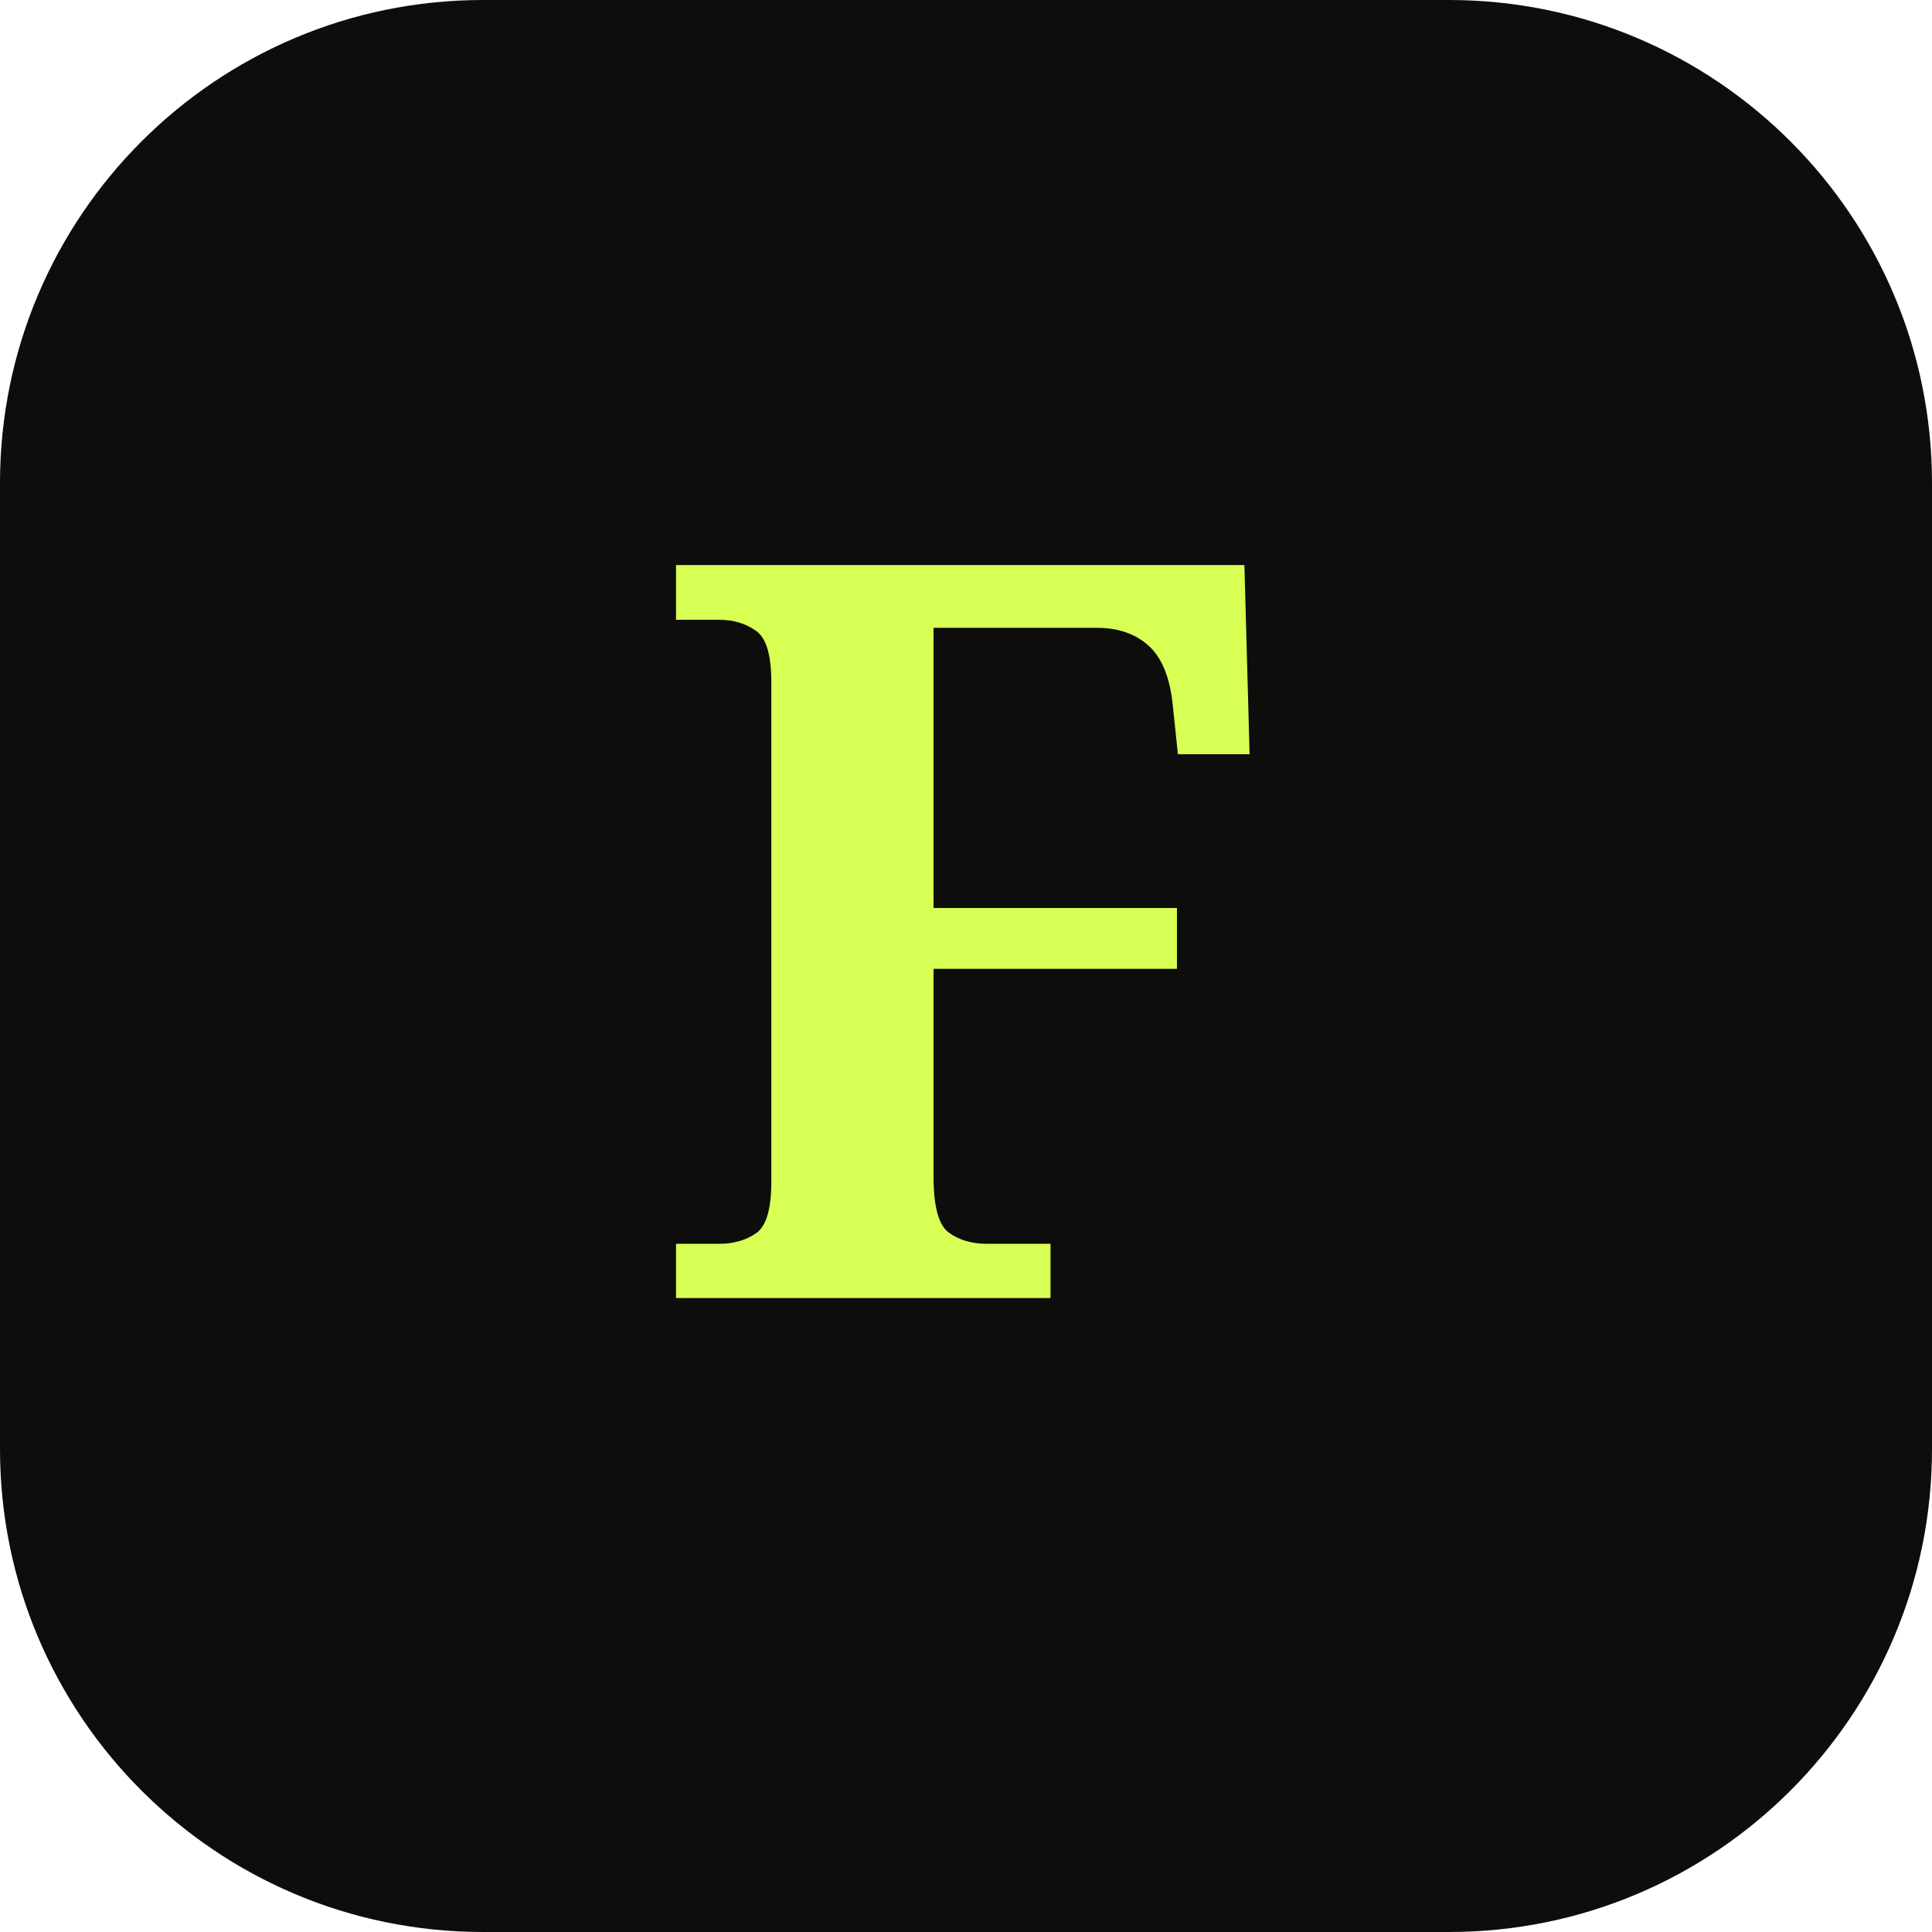
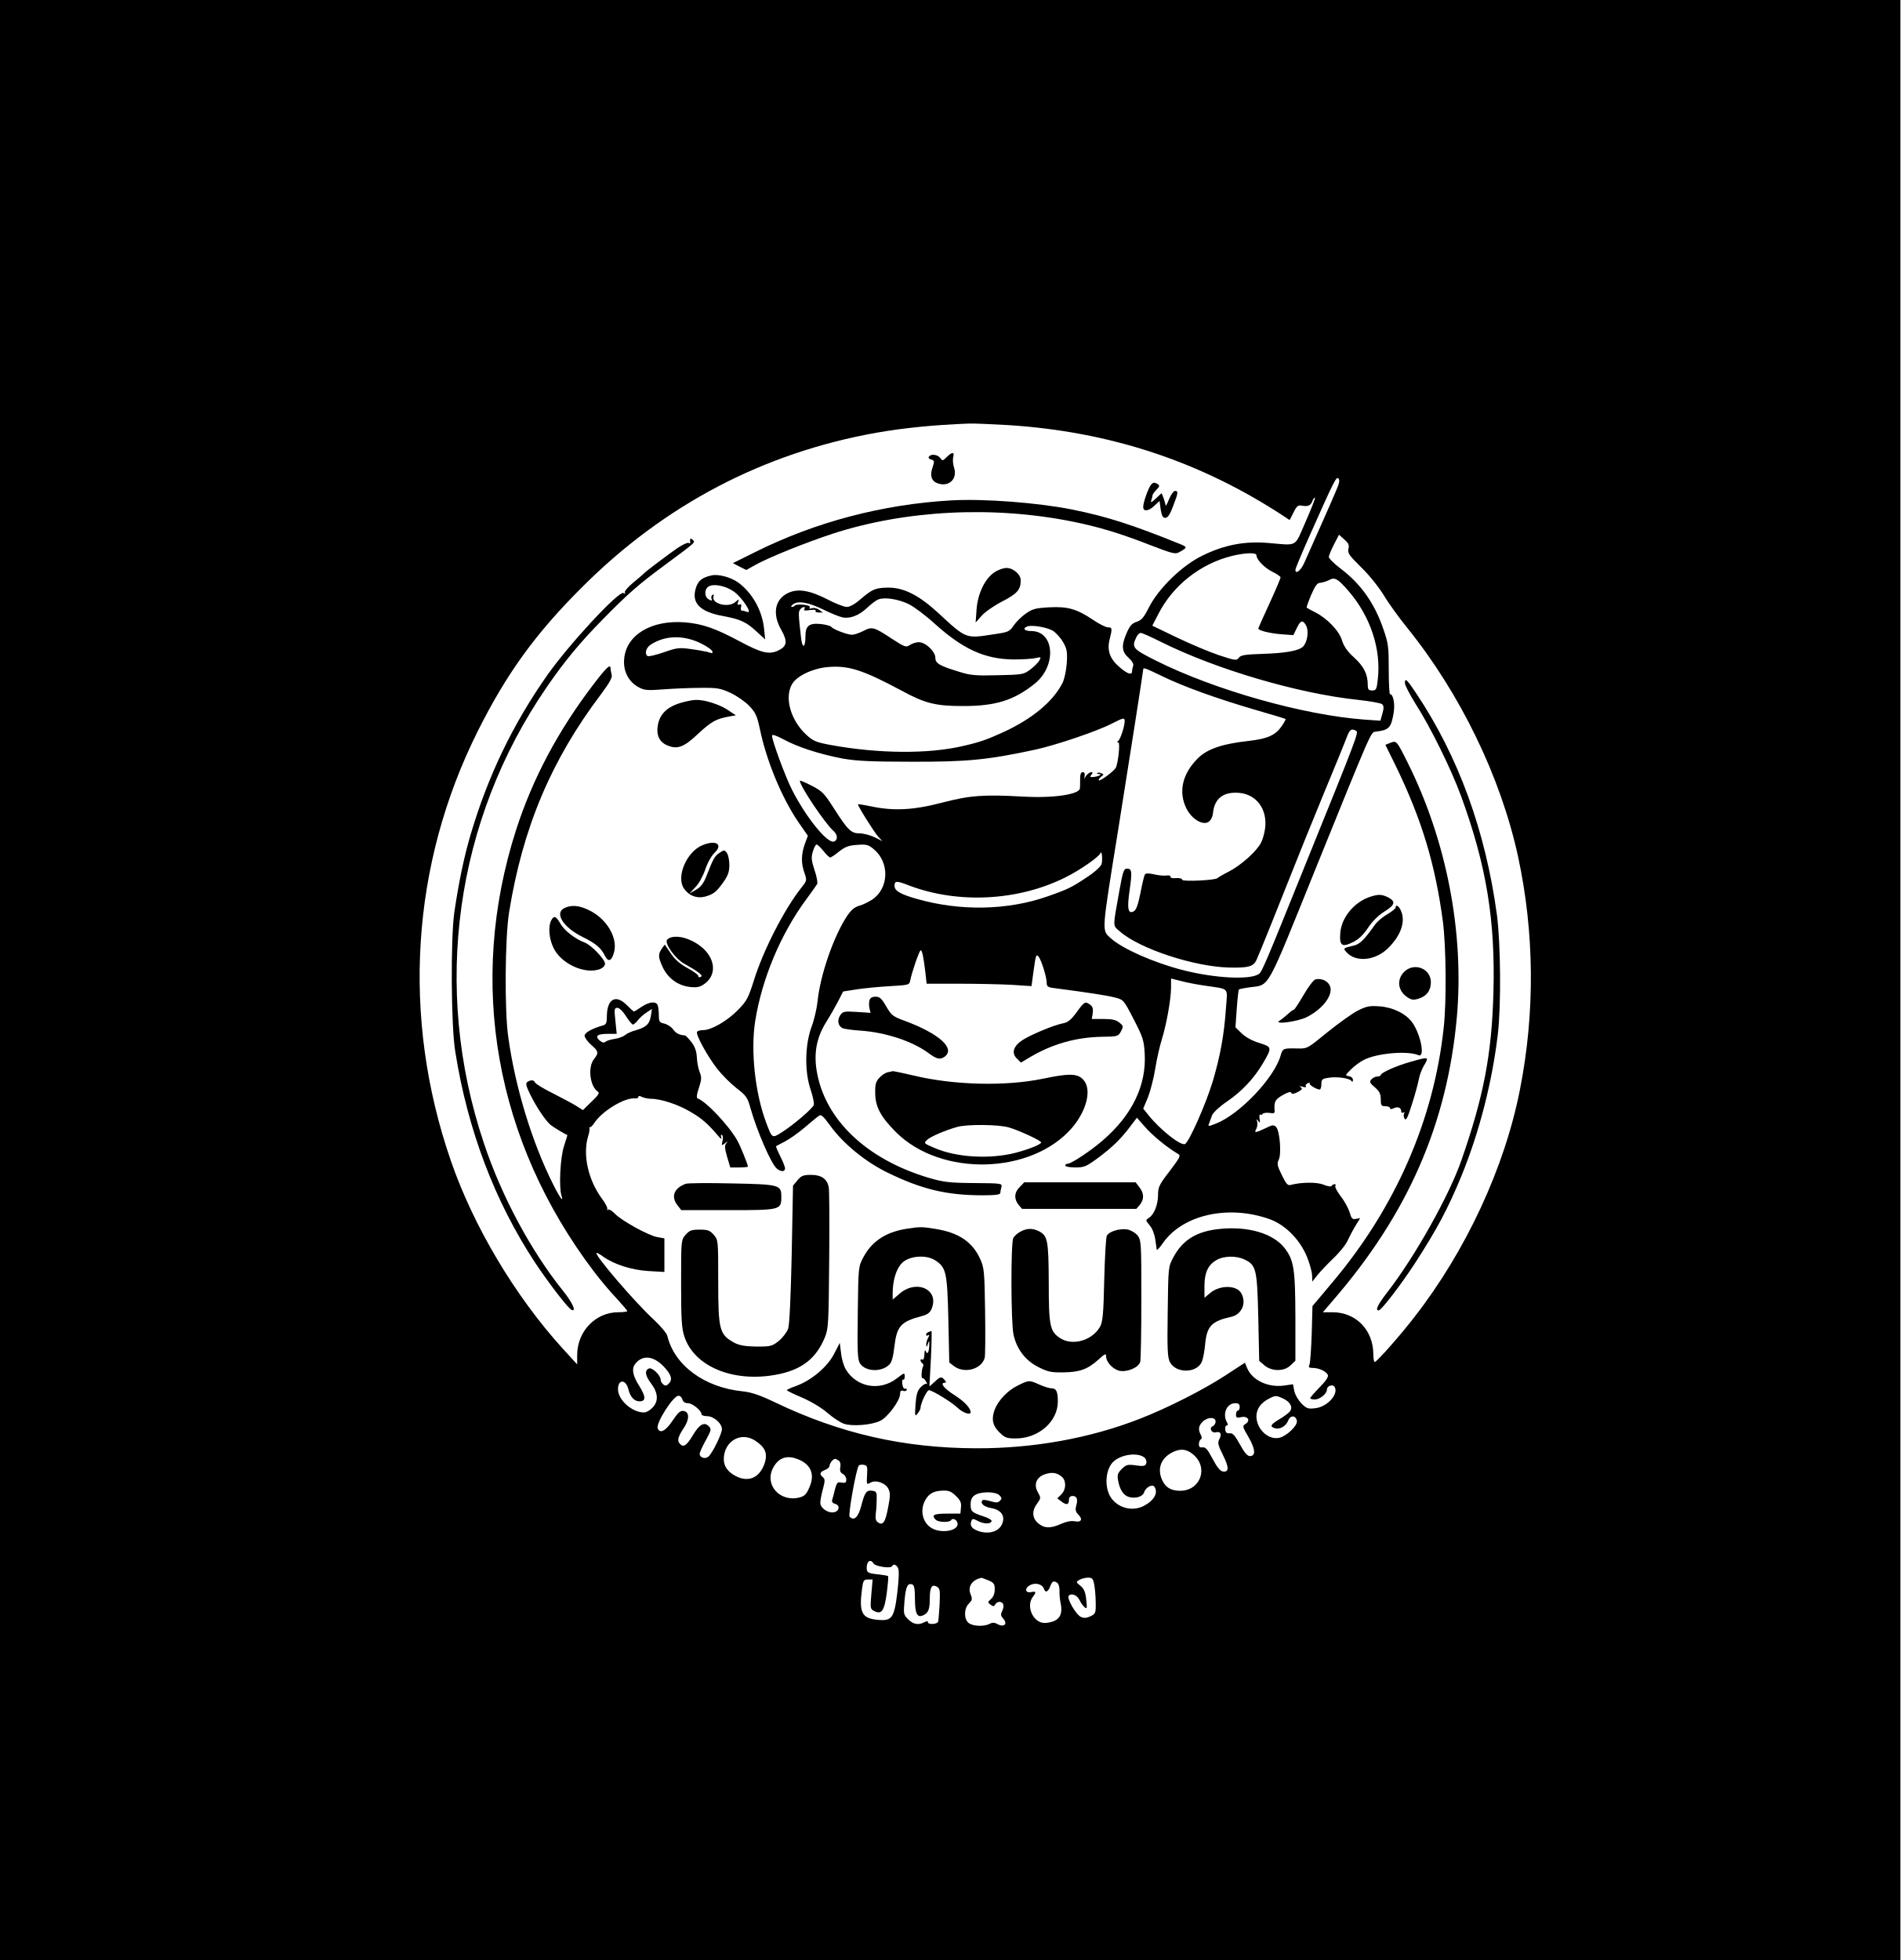
- <svg xmlns="http://www.w3.org/2000/svg" viewBox="0 0 64 64">
-   <rect width="64" height="64" rx="16" fill="#0d0d0b" />
-   <text x="32" y="43" font-family="Georgia, 'Playfair Display', serif" font-size="34" font-weight="700" fill="#d8ff53" text-anchor="middle">F</text>
+ <svg xmlns="http://www.w3.org/2000/svg" version="1.0" width="1024pt" height="1056pt" viewBox="0 0 1024 1056" preserveAspectRatio="xMidYMid meet">
+   <g transform="translate(0,1056) scale(0.1,-0.1)" fill="#000000" stroke="none">
+     <path d="M0 5280 l0 -5280 5120 0 5120 0 0 5280 0 5280 -5120 0 -5120 0 0 -5280z m5427 2990 c551 -34 1043 -196 1495 -494 l27 -18 21 41 c18 36 24 41 48 36 31 -5 46 2 55 29 4 10 10 17 12 14 3 -3 -20 -61 -50 -129 -62 -141 -38 -128 -205 -114 -126 10 -233 -11 -350 -68 -110 -53 -237 -177 -289 -279 -27 -54 -39 -69 -66 -78 -26 -9 -37 -21 -54 -60 -30 -69 -27 -101 10 -134 19 -17 28 -33 25 -43 -3 -8 -6 -21 -6 -29 0 -23 -24 -16 -67 21 -53 45 -69 91 -54 150 15 59 14 65 -9 65 -11 0 -46 17 -78 39 -90 60 -137 74 -237 69 -74 -4 -91 -8 -128 -34 -23 -16 -52 -45 -65 -64 -22 -33 -29 -36 -105 -47 -156 -24 -148 -27 -302 115 -103 95 -186 137 -270 136 -68 -1 -85 -8 -150 -64 -29 -25 -56 -40 -72 -40 -15 0 -62 18 -105 41 -96 49 -159 59 -212 34 -71 -34 -86 -113 -36 -199 35 -63 31 -88 -17 -111 -49 -23 -89 -14 -210 51 -131 70 -199 93 -293 101 -182 14 -318 -69 -327 -200 -5 -64 24 -120 77 -149 31 -17 46 -19 135 -12 55 4 145 8 200 8 89 1 107 -2 161 -27 34 -16 79 -47 101 -70 35 -37 42 -53 58 -127 35 -169 117 -367 206 -498 l52 -75 -17 -46 c-19 -55 -20 -103 -1 -155 13 -38 13 -41 -15 -76 -94 -118 -209 -343 -259 -506 -29 -91 -37 -107 -85 -156 -58 -59 -143 -108 -187 -108 -15 0 -30 -4 -33 -9 -9 -14 56 -132 109 -200 25 -32 72 -79 104 -104 52 -40 59 -50 75 -108 35 -124 113 -304 143 -326 23 -18 43 -16 43 2 0 9 -12 38 -26 66 -14 28 -24 52 -22 54 2 1 22 12 46 24 23 12 71 45 105 74 34 29 69 58 78 64 13 11 22 3 62 -51 69 -97 193 -198 312 -255 183 -89 315 -120 503 -121 75 0 102 3 102 13 0 6 3 21 6 32 5 19 0 20 -148 21 -134 1 -164 5 -243 28 -337 100 -563 316 -605 580 -15 96 1 178 51 258 22 35 51 86 66 115 l26 51 76 12 c42 6 122 14 179 17 100 6 102 6 107 32 9 46 49 161 56 161 8 0 15 -35 25 -117 l7 -63 177 0 c97 0 224 -3 282 -6 l106 -7 12 88 c11 80 14 87 27 70 16 -23 43 -110 43 -141 0 -19 7 -24 43 -28 168 -22 282 -39 323 -50 48 -12 48 -12 103 -118 49 -96 55 -112 59 -184 10 -172 -68 -333 -228 -470 -65 -56 -168 -124 -187 -124 -7 0 -13 -4 -13 -10 0 -5 24 -10 54 -10 48 0 59 5 122 51 78 58 124 103 175 171 l35 46 44 -50 c38 -44 118 -110 176 -144 18 -10 14 -17 -43 -93 -56 -72 -63 -87 -63 -127 0 -54 -21 -108 -49 -125 -19 -13 -19 -13 4 -41 14 -16 26 -48 30 -76 4 -26 7 -51 8 -55 2 -4 17 12 34 37 108 153 356 207 578 126 83 -31 161 -111 198 -203 15 -37 27 -82 27 -100 l1 -32 27 34 c14 18 53 59 85 90 33 31 68 74 78 96 10 22 29 58 43 81 l25 41 -22 -4 c-20 -4 -25 1 -35 36 -7 22 -28 61 -48 86 -19 25 -32 50 -29 55 4 6 2 10 -4 10 -5 0 -12 -4 -16 -9 -3 -6 -21 -3 -43 6 -35 15 -120 14 -177 -1 -16 -5 -25 5 -48 53 -25 50 -27 62 -17 82 16 30 6 157 -14 177 -13 13 -20 12 -58 -7 -55 -26 -62 -26 -48 -2 5 11 7 28 4 38 -5 15 -4 16 6 3 9 -12 11 -10 7 12 -2 15 -1 25 4 23 4 -3 10 -1 13 4 4 5 20 7 36 5 24 -4 30 -2 28 13 -4 47 3 60 44 83 28 16 43 20 46 12 2 -8 12 -7 34 4 24 13 28 18 17 26 -10 6 -7 7 10 3 15 -5 21 -3 17 3 -3 5 2 13 11 16 10 4 14 4 10 0 -7 -7 36 -34 54 -34 5 0 9 13 9 29 0 25 4 29 37 34 46 8 115 -2 125 -17 5 -7 8 -5 8 6 0 9 -9 18 -22 20 -21 3 -20 5 11 36 18 18 50 42 71 52 70 36 235 50 293 25 37 -15 13 110 -33 176 -34 47 -102 81 -175 87 -56 4 -71 1 -119 -23 -30 -15 -103 -68 -163 -116 -106 -87 -109 -89 -158 -88 -81 2 -83 1 -94 -36 -33 -121 -221 -319 -350 -369 -41 -16 -43 -16 -36 1 4 10 11 30 16 44 6 15 39 46 80 74 81 55 146 125 194 206 50 86 50 88 -20 110 -37 11 -73 31 -94 51 l-34 33 7 100 c4 55 9 102 12 104 2 2 30 8 61 12 106 14 84 -24 348 629 307 758 301 745 327 748 74 9 84 20 98 105 7 48 -3 97 -20 97 -4 0 -7 60 -7 133 0 119 -2 140 -28 215 -48 141 -121 245 -232 329 -34 26 -63 54 -63 63 1 8 13 38 28 67 l27 52 28 -25 c23 -20 28 -30 23 -50 -6 -23 3 -36 66 -98 42 -40 95 -106 123 -151 26 -44 84 -124 128 -178 286 -355 504 -804 597 -1233 88 -408 92 -840 10 -1254 -82 -420 -291 -869 -568 -1225 -72 -94 -199 -238 -214 -243 -4 -2 -8 16 -8 40 0 132 -93 228 -221 228 l-51 0 54 63 c405 468 616 952 668 1527 40 457 -55 951 -266 1373 -59 118 -59 117 -92 105 l-27 -11 57 -116 c139 -287 212 -528 253 -838 17 -133 20 -430 4 -571 -53 -494 -259 -966 -597 -1368 l-110 -131 -4 -149 c-3 -82 -8 -157 -12 -166 -7 -15 -3 -18 17 -18 34 0 74 -19 82 -38 4 -10 -12 -34 -45 -67 -27 -28 -50 -54 -50 -58 0 -4 11 -7 25 -7 27 0 65 31 65 54 0 19 32 30 41 14 24 -38 -39 -108 -103 -115 -40 -5 -48 -2 -76 26 -17 18 -34 47 -38 67 l-7 36 -47 -7 c-87 -12 -172 28 -200 94 l-12 29 -106 -69 c-116 -76 -313 -176 -460 -233 -269 -105 -573 -160 -882 -159 -390 1 -733 79 -1085 248 -82 39 -126 54 -175 59 -205 21 -366 140 -404 298 -3 14 -36 53 -73 88 -103 94 -330 360 -308 360 4 0 20 -9 36 -21 60 -42 151 -71 242 -77 l87 -5 0 91 0 90 -39 7 c-46 8 -194 89 -229 127 -14 15 -31 24 -36 21 -6 -4 -8 -3 -4 2 4 4 -8 30 -28 56 -75 102 -105 237 -75 337 6 18 9 39 7 45 -1 7 -1 9 2 4 2 -4 14 7 26 25 43 64 165 137 219 130 9 -1 17 3 17 8 0 7 6 7 19 0 11 -5 33 -10 48 -10 54 0 148 -31 213 -70 61 -35 96 -66 150 -130 15 -18 20 -20 16 -7 -3 11 -2 16 4 12 6 -3 7 -18 3 -33 -6 -25 -5 -26 13 -12 17 13 18 13 7 0 -9 -12 -8 -28 5 -73 l17 -57 48 0 c26 0 47 2 47 5 0 10 -41 112 -57 140 -44 79 -169 212 -214 227 -7 2 -5 23 7 57 15 46 15 58 4 85 -7 17 -14 52 -15 78 -2 34 -10 58 -29 83 -15 19 -30 35 -34 36 -33 3 -49 11 -65 33 -9 13 -31 27 -47 31 -27 6 -30 11 -30 45 0 21 -3 45 -6 54 -9 23 -46 19 -88 -9 -20 -14 -38 -25 -40 -25 -2 0 -20 16 -40 36 -59 59 -106 31 -106 -63 0 -35 -4 -43 -22 -48 -57 -16 -98 -39 -98 -55 0 -10 16 -32 35 -49 41 -35 42 -44 15 -78 -34 -44 -21 -147 22 -175 10 -6 1 -20 -34 -53 l-47 -46 -38 24 c-21 13 -78 43 -127 68 -48 24 -91 50 -93 57 -6 14 -22 15 -41 3 -11 -7 -8 -21 16 -70 35 -70 82 -139 109 -162 16 -13 83 -53 90 -54 1 0 -7 -27 -18 -60 -20 -60 -28 -219 -14 -265 14 -43 -7 -16 -45 60 -113 225 -203 519 -241 790 -21 142 -18 536 4 674 73 455 227 821 495 1175 46 62 62 90 58 105 -3 12 -6 27 -6 34 0 27 -21 8 -92 -85 -191 -250 -328 -508 -417 -784 -265 -824 -113 -1679 421 -2382 33 -43 86 -107 119 -141 32 -35 59 -66 59 -70 0 -3 -22 -6 -48 -6 -123 0 -222 -103 -222 -231 l0 -50 -76 83 c-257 282 -484 662 -606 1018 -265 770 -213 1592 146 2310 155 310 311 526 561 775 444 445 980 726 1590 834 151 26 300 41 495 49 25 1 118 -3 207 -8z m1773 -352 c-19 -47 -111 -253 -172 -390 -19 -43 -48 -65 -48 -37 0 5 33 85 74 177 136 305 146 326 158 314 8 -8 5 -25 -12 -64z m-430 -349 c0 -24 43 -68 85 -89 25 -12 45 -26 45 -31 0 -6 -27 -69 -60 -141 -33 -71 -60 -132 -60 -134 0 -11 61 -26 122 -31 l67 -5 18 37 c21 44 33 47 51 14 15 -28 7 -86 -15 -111 -22 -24 -93 -37 -222 -41 -94 -3 -116 -7 -126 -21 -12 -16 -19 -15 -107 14 -51 17 -153 60 -226 95 l-133 64 30 58 c79 158 229 276 400 318 70 17 131 19 131 4z m497 -194 c117 -136 176 -312 157 -475 -6 -55 -9 -60 -30 -60 -19 0 -24 5 -24 28 0 59 -20 100 -73 149 -38 34 -56 61 -66 93 -15 51 -80 119 -146 152 -22 11 -42 22 -44 24 -2 2 9 33 24 69 22 50 33 65 49 65 12 1 32 7 46 14 32 18 47 10 107 -59z m-2370 -70 c28 -14 91 -61 138 -104 154 -139 271 -192 425 -194 47 0 100 3 118 7 31 7 33 7 23 -11 -5 -11 -27 -33 -48 -49 -37 -28 -41 -29 -176 -32 -119 -3 -147 -1 -210 19 -105 32 -127 45 -127 75 0 34 -53 84 -89 84 -15 0 -36 -7 -48 -15 -21 -14 -27 -12 -98 34 -97 64 -106 66 -154 41 -22 -11 -49 -20 -60 -20 -25 0 -104 30 -112 43 -4 5 -30 12 -57 15 -62 6 -82 -10 -82 -65 0 -66 -17 -71 -24 -6 -14 123 -15 137 -4 150 13 16 32 17 22 1 -5 -8 3 -9 30 -5 22 3 34 2 31 -4 -4 -5 4 -9 17 -9 l22 0 -21 15 c-12 8 -29 12 -39 8 -11 -4 -15 -3 -11 4 4 7 -8 12 -34 15 -22 2 -43 0 -45 -4 -3 -4 -11 -8 -17 -8 -7 0 -4 7 6 14 27 21 82 11 163 -28 40 -20 87 -39 103 -42 41 -9 90 10 133 51 20 19 47 40 60 45 34 14 106 3 165 -25z m777 -144 c17 -11 42 -39 55 -62 20 -35 23 -51 19 -113 -3 -40 -13 -86 -23 -106 -52 -101 -162 -192 -317 -264 -91 -41 -126 -54 -218 -75 -186 -44 -455 -42 -713 5 -80 15 -95 21 -132 55 -86 79 -120 203 -76 275 26 43 111 83 191 90 111 10 189 -15 400 -128 125 -68 182 -82 330 -82 176 0 274 31 386 121 119 96 106 282 -18 283 -37 0 -50 13 -25 24 23 11 109 -3 141 -23z m577 -57 c299 -150 744 -281 1069 -315 63 -7 121 -17 127 -23 10 -9 10 -21 2 -50 l-11 -39 -86 6 c-328 24 -806 159 -1122 317 -127 64 -133 71 -108 125 6 14 17 25 25 25 7 0 54 -21 104 -46z m-2471 -12 c30 -15 56 -33 58 -41 4 -10 0 -12 -14 -7 -10 4 -52 12 -94 18 -70 10 -80 9 -152 -16 -43 -15 -82 -24 -88 -21 -18 11 -10 44 15 61 79 52 180 54 275 6z m2484 -176 c115 -56 299 -122 502 -181 87 -25 160 -47 161 -49 2 -2 -7 -18 -19 -36 -35 -51 -76 -70 -180 -82 -145 -16 -225 -44 -276 -96 -81 -82 -103 -178 -60 -266 28 -58 88 -95 120 -74 13 9 22 27 24 48 8 79 57 116 143 108 92 -9 150 -88 138 -189 -3 -26 -13 -62 -22 -79 -24 -47 -107 -121 -172 -155 -32 -16 -60 -33 -63 -36 -10 -12 -190 -20 -190 -9 0 7 -14 10 -32 9 -20 -2 -32 1 -31 7 1 6 -8 9 -20 7 -12 -2 -42 0 -67 6 -32 7 -46 7 -51 -1 -4 -6 -15 -51 -24 -100 -13 -64 -23 -91 -36 -98 -31 -17 -37 15 -22 115 14 100 12 115 -15 115 -17 0 -22 -17 -41 -122 -36 -201 -36 -182 4 -217 106 -93 401 -190 590 -194 101 -2 128 5 145 40 17 37 129 316 195 483 29 74 103 257 164 405 62 149 119 289 128 313 15 42 26 49 51 34 13 -9 6 -29 -281 -737 -208 -516 -227 -560 -243 -572 -46 -34 -241 -24 -417 22 -156 41 -320 114 -382 170 -49 46 -51 19 41 590 56 351 134 848 134 858 0 12 11 8 104 -37z m-204 -242 c0 -27 -23 -98 -35 -106 -7 -5 -7 -8 1 -8 11 0 -1 -112 -14 -137 -11 -19 -85 -74 -91 -67 -3 3 2 11 12 19 16 12 16 13 1 19 -9 4 -19 4 -22 1 -3 -3 1 -5 8 -5 23 0 2 -13 -26 -16 -21 -2 -23 0 -13 12 6 8 8 14 3 14 -14 0 -30 -14 -38 -30 -3 -8 -4 -5 -2 8 3 14 -1 22 -10 22 -10 0 -14 -12 -14 -40 0 -22 0 -43 -1 -47 -2 -33 -141 -54 -304 -45 -213 12 -287 7 -437 -32 -156 -41 -262 -46 -382 -21 -38 8 -71 13 -73 12 -4 -5 86 -149 110 -176 l22 -23 -42 21 c-23 11 -60 21 -81 21 -46 0 -63 16 -142 140 -49 76 -60 88 -117 117 -35 18 -63 30 -63 26 0 -28 135 -229 183 -272 21 -19 22 -47 1 -55 -35 -13 -151 130 -227 280 -36 71 -107 264 -107 290 0 9 19 3 63 -20 75 -41 192 -79 318 -103 75 -13 151 -17 374 -17 295 -1 408 10 663 65 114 25 332 99 410 139 67 34 72 35 72 14z m-1623 -699 c15 -19 32 -35 36 -35 5 0 26 14 48 32 32 25 51 33 97 36 52 4 61 1 91 -24 85 -71 81 -209 -8 -270 -20 -13 -52 -29 -71 -34 -26 -7 -44 -23 -67 -57 -72 -110 -144 -318 -158 -460 -4 -37 -18 -99 -33 -138 -35 -97 -37 -240 -4 -336 12 -36 20 -73 17 -82 -8 -21 -109 -107 -170 -146 -55 -35 -54 -36 -86 49 -60 158 -85 386 -60 547 36 228 137 470 275 657 29 39 55 76 59 83 4 7 -2 40 -14 75 -17 53 -19 68 -9 100 6 21 15 38 20 38 5 0 22 -16 37 -35z m1499 -69 c-3 -13 -34 -42 -73 -68 -86 -58 -108 -69 -217 -107 -215 -76 -472 -81 -706 -14 -89 25 -120 44 -120 70 0 28 10 29 79 2 264 -100 587 -83 840 43 81 40 181 110 191 132 7 17 12 -33 6 -58z m553 -656 c139 -21 125 -6 117 -120 -10 -146 -31 -260 -71 -395 -38 -126 -129 -330 -150 -339 -25 -9 -133 77 -196 155 l-29 36 26 62 c13 34 31 104 39 154 8 51 24 121 35 156 25 80 50 218 50 281 l0 48 52 -13 c28 -8 86 -19 127 -25z m-3116 -165 c16 -25 33 -45 37 -45 5 0 17 10 27 23 10 13 31 32 47 42 l29 19 -6 -38 c-7 -44 -26 -61 -82 -77 -22 -6 -47 -17 -56 -25 -9 -8 -34 -18 -55 -21 -22 -3 -45 -10 -52 -16 -9 -7 -18 -4 -32 8 -26 24 -11 35 49 35 l44 0 -7 70 c-7 63 -6 70 11 70 10 0 30 -19 46 -45z m199 -1883 c45 -46 54 -74 32 -96 -12 -13 -19 -14 -30 -5 -8 6 -14 17 -14 25 0 24 -46 68 -63 61 -25 -10 -21 -39 13 -83 37 -50 39 -95 5 -129 -13 -14 -33 -25 -45 -25 -64 0 -140 67 -140 125 0 55 42 55 56 0 9 -40 32 -65 59 -65 36 0 36 24 0 82 -36 56 -43 94 -22 120 38 48 94 44 149 -10z m105 -182 c4 -13 14 -20 30 -20 24 0 73 -40 73 -60 0 -5 14 -10 30 -10 36 0 80 -39 80 -70 0 -25 -52 -131 -73 -148 -18 -15 -47 -5 -47 15 0 8 15 41 33 73 30 55 31 60 16 76 -25 25 -51 10 -87 -51 -34 -56 -51 -66 -71 -41 -13 16 -7 37 27 88 28 44 26 82 -5 86 -17 3 -30 -9 -59 -52 -37 -56 -68 -72 -80 -42 -11 28 83 176 112 176 9 0 18 -9 21 -20z m3239 4 c38 -18 52 -48 33 -70 -7 -8 -32 -27 -56 -41 -47 -28 -53 -39 -23 -48 26 -8 59 11 71 41 11 31 43 29 47 -2 4 -25 -54 -80 -93 -90 -60 -15 -125 46 -125 116 1 39 22 70 65 93 38 20 40 20 81 1z m-236 -44 c0 -11 -4 -20 -10 -20 -5 0 -10 -9 -10 -21 0 -17 4 -20 29 -14 35 7 51 -19 22 -37 -17 -11 -17 -14 16 -70 37 -64 41 -103 8 -103 -14 0 -30 19 -54 63 -27 49 -39 62 -55 60 -15 -2 -22 3 -24 20 -2 12 2 22 8 22 7 0 8 6 0 19 -24 46 1 101 47 101 16 0 23 -6 23 -20z m-130 -79 c0 -10 -7 -21 -15 -25 -22 -8 -7 -39 16 -33 26 7 34 -10 19 -37 -10 -20 -7 -32 20 -86 33 -66 33 -93 -1 -88 -14 2 -32 24 -55 68 -27 51 -38 64 -54 62 -14 -2 -20 2 -20 17 0 11 5 23 10 26 7 4 7 12 0 25 -15 28 -12 48 10 70 26 26 70 27 70 1z m-2479 -104 c51 -34 65 -66 51 -115 -25 -81 -85 -111 -155 -76 -44 22 -67 53 -67 92 0 97 93 152 171 99z m2358 -73 c84 -70 41 -194 -68 -196 -48 0 -77 15 -96 52 -32 62 -12 122 50 154 43 23 79 20 114 -10z m-260 -19 c7 -8 11 -21 7 -30 -5 -14 -15 -16 -56 -10 -44 6 -52 4 -76 -20 -22 -22 -25 -32 -19 -63 9 -50 30 -80 60 -88 36 -9 73 3 80 26 9 28 45 46 56 29 21 -33 -3 -74 -59 -103 -61 -31 -139 -11 -177 47 -37 58 -28 158 19 196 46 38 133 46 165 16z m-1872 -6 c72 -27 96 -82 64 -153 -15 -36 -26 -47 -53 -54 -104 -27 -190 67 -143 158 28 55 73 72 132 49z m222 -8 c8 -6 12 -19 9 -35 -4 -19 0 -30 13 -37 11 -5 19 -19 19 -31 0 -16 -5 -19 -25 -16 -22 5 -26 1 -36 -36 -5 -23 -12 -48 -15 -57 -3 -11 3 -18 17 -22 28 -7 21 -41 -9 -45 -32 -5 -72 24 -72 51 0 12 6 45 14 74 12 45 12 54 0 64 -20 17 -17 28 11 39 14 5 25 15 25 23 0 13 19 37 30 37 3 0 11 -4 19 -9z m153 -79 c-3 -50 -2 -52 17 -41 28 18 83 0 98 -33 11 -21 10 -40 -1 -97 -15 -82 -28 -101 -54 -84 -13 8 -16 20 -13 49 3 22 5 57 5 79 1 35 -2 40 -23 43 -32 5 -41 -7 -60 -80 -16 -63 -39 -84 -63 -60 -9 9 34 251 49 275 3 5 15 7 26 5 20 -3 22 -8 19 -56z m1051 -10 c23 -21 22 -67 -4 -93 l-22 -22 24 -18 c27 -20 39 -16 39 12 0 12 7 19 19 19 24 0 30 -17 20 -53 -6 -22 -3 -33 12 -48 25 -25 15 -43 -22 -35 -18 3 -44 -2 -71 -14 -57 -26 -91 -25 -124 3 -33 28 -35 68 -5 107 20 28 20 30 4 59 -25 42 -9 82 37 98 39 13 66 9 93 -15z m-572 -102 c24 -23 30 -37 27 -62 l-3 -33 -73 0 c-71 0 -85 -8 -60 -33 14 -14 74 -16 83 -2 9 15 35 0 35 -21 0 -38 -90 -52 -140 -22 -50 29 -65 99 -33 153 20 35 47 48 96 49 30 1 45 -6 68 -29z m234 4 c14 -14 14 -19 3 -30 -11 -11 -21 -11 -51 -2 -20 6 -40 9 -43 5 -15 -15 8 -36 46 -42 54 -9 78 -42 60 -85 -16 -40 -67 -57 -122 -41 -41 13 -54 30 -44 56 5 14 9 14 36 0 33 -17 69 -17 73 0 1 6 -18 17 -43 25 -64 21 -70 27 -70 65 0 24 7 39 22 49 30 21 112 21 133 0z m-678 -368 c9 -15 90 -28 99 -15 8 14 22 11 33 -9 6 -12 5 -57 -4 -133 -17 -138 -29 -154 -108 -146 -84 8 -99 40 -82 167 6 45 9 50 32 50 l25 0 -7 -79 c-6 -74 -6 -80 14 -90 41 -22 56 -1 69 95 6 48 10 90 7 92 -2 3 -24 6 -47 9 -61 6 -68 10 -68 36 0 36 21 50 37 23z m618 -90 c30 -13 35 -20 35 -49 0 -21 -7 -41 -20 -52 -19 -17 -19 -19 -2 -31 14 -10 18 -10 25 2 10 18 36 18 43 0 3 -8 0 -24 -6 -36 -9 -18 -8 -25 6 -41 25 -28 5 -48 -30 -30 -17 10 -29 10 -44 2 -31 -16 -93 -13 -114 6 -25 22 -24 77 3 104 18 18 19 24 9 49 -17 41 7 78 58 89 1 1 18 -6 37 -13z m571 -23 c4 -21 8 -65 8 -98 1 -56 -1 -60 -28 -73 -21 -10 -34 -11 -51 -4 -28 13 -79 102 -66 115 15 15 45 3 58 -24 7 -15 19 -32 28 -39 12 -10 13 -5 8 42 -4 40 -12 58 -31 74 -25 20 -25 21 -6 32 10 6 31 12 46 12 23 0 28 -5 34 -37z m-199 9 c7 -4 12 -23 12 -42 -1 -19 2 -50 6 -67 11 -51 -1 -83 -38 -98 -18 -7 -44 -11 -60 -8 -56 11 -87 93 -52 139 20 27 19 32 -10 26 -32 -6 -35 22 -4 38 28 15 66 5 74 -20 8 -24 23 -17 35 16 10 25 17 29 37 16z m-767 -87 c0 -81 13 -105 48 -86 25 13 32 32 32 89 0 60 11 78 37 64 18 -10 19 -19 16 -94 -3 -46 -6 -89 -8 -95 -5 -15 -55 -17 -55 -3 0 7 -6 7 -19 0 -32 -17 -60 -12 -88 16 -25 25 -25 29 -19 102 7 76 17 95 43 85 9 -4 13 -26 13 -78z" />
+     <path d="M5102 8098 c-22 -22 -24 -22 -36 -5 -15 19 -51 23 -61 6 -4 -6 2 -13 13 -15 17 -5 18 -9 7 -42 -16 -44 -6 -74 27 -86 62 -22 110 25 88 87 -5 16 -7 40 -4 53 8 30 -5 31 -34 2z" />
+     <path d="M6201 7947 c-14 -18 -41 -94 -41 -118 0 -27 29 -24 61 7 l27 25 6 -45 c6 -35 11 -46 25 -46 13 0 25 17 42 63 28 72 29 82 10 82 -7 0 -22 -20 -32 -45 -10 -25 -18 -40 -18 -33 -1 6 -6 24 -11 39 l-11 27 -31 -29 c-22 -21 -29 -24 -25 -11 4 10 7 23 7 28 0 5 10 19 21 30 17 17 19 23 8 30 -19 12 -25 11 -38 -4z" />
+     <path d="M5125 7864 c-368 -21 -730 -116 -1053 -277 l-123 -61 36 -19 36 -18 52 29 c68 38 274 121 412 166 393 128 865 152 1293 66 139 -28 254 -62 415 -125 136 -52 140 -53 168 -36 36 20 36 24 2 38 -264 107 -399 150 -587 188 -187 37 -474 59 -651 49z" />
+     <path d="M3719 7655 c-1 -6 -1 -14 0 -18 1 -5 -3 -6 -9 -2 -5 3 -31 -9 -57 -26 -50 -34 -174 -128 -183 -138 -3 -4 -29 -26 -58 -50 -28 -23 -49 -48 -45 -53 4 -7 1 -8 -7 -3 -24 15 -292 -274 -410 -441 -187 -266 -320 -543 -414 -860 -35 -119 -63 -251 -88 -419 -20 -140 -18 -611 5 -750 67 -424 213 -808 431 -1139 74 -111 179 -248 197 -254 26 -10 3 41 -47 103 -173 215 -332 511 -427 797 -280 834 -155 1738 339 2456 96 140 180 241 299 362 140 143 198 193 339 297 170 126 163 120 149 134 -7 7 -14 9 -14 4z" />
+     <path d="M5359 7477 c-52 -34 -91 -116 -97 -201 l-5 -70 32 36 c17 20 67 55 112 78 81 42 99 63 99 114 0 31 -40 66 -77 66 -16 0 -45 -10 -64 -23z" />
+     <path d="M3835 7460 c-52 -11 -74 -29 -86 -70 -24 -80 23 -127 151 -150 88 -16 121 -31 176 -82 l47 -43 -6 58 c-10 98 -64 194 -140 249 -39 28 -106 46 -142 38z m119 -87 c45 -32 104 -122 72 -110 -10 4 -22 7 -28 7 -6 0 -8 9 -5 19 3 14 1 18 -9 14 -10 -4 -12 0 -7 13 6 18 6 18 -15 0 -38 -33 -132 -8 -117 32 3 7 0 10 -6 7 -6 -4 -8 -13 -5 -21 4 -12 2 -12 -14 -4 -25 13 -26 55 -2 70 27 17 92 4 136 -27z" />
+     <path d="M7570 6880 c0 -11 25 -60 55 -108 82 -127 196 -359 248 -502 136 -372 185 -668 174 -1060 -9 -331 -53 -558 -172 -900 -66 -191 -252 -522 -398 -710 -53 -69 -69 -100 -48 -100 14 0 119 137 196 255 119 184 177 293 250 470 96 235 166 507 196 765 18 153 15 489 -5 640 -61 451 -207 853 -434 1193 -51 77 -62 87 -62 57z" />
+     <path d="M3678 6776 c-82 -22 -124 -62 -134 -127 -8 -51 10 -88 52 -105 54 -23 89 -10 165 62 71 66 96 80 164 93 l40 7 -48 32 c-47 29 -123 53 -170 51 -12 0 -43 -6 -69 -13z" />
+     <path d="M3782 6005 c-84 -37 -140 -171 -96 -233 26 -38 69 -54 112 -43 47 13 62 25 101 80 24 34 31 55 31 91 0 25 -6 54 -13 64 -13 18 -15 18 -40 1 -26 -17 -32 -27 -70 -124 -16 -41 -31 -60 -57 -75 l-35 -20 32 34 c19 19 41 60 53 95 12 36 33 74 50 90 49 47 6 72 -68 40z" />
+     <path d="M7388 5730 c-87 -26 -159 -110 -166 -195 -6 -70 9 -81 68 -51 31 15 56 39 82 78 23 35 56 67 88 87 57 35 62 54 20 76 -32 16 -51 18 -92 5z" />
+     <path d="M3040 5667 c-53 -27 -5 -103 97 -154 75 -37 101 -59 124 -105 18 -35 37 -24 49 27 17 76 -42 174 -132 219 -57 29 -100 32 -138 13z" />
+     <path d="M7520 5670 c0 -5 -20 -21 -45 -36 -25 -14 -55 -40 -67 -57 -57 -81 -82 -105 -115 -112 -56 -13 -57 -14 -38 -35 51 -57 157 -46 226 23 69 69 94 144 67 202 -11 25 -28 34 -28 15z" />
+     <path d="M2970 5601 c-17 -32 -12 -98 12 -147 40 -86 170 -146 251 -115 16 6 27 18 27 29 0 23 -74 100 -108 113 -53 20 -111 65 -132 102 -24 42 -35 46 -50 18z" />
+     <path d="M3627 5512 c-16 -2 -31 -10 -34 -18 -9 -23 48 -101 92 -125 80 -45 107 -66 91 -72 -9 -4 -15 -2 -13 4 1 6 -25 25 -58 43 -42 23 -69 47 -91 80 l-32 47 -16 -22 c-20 -30 -20 -44 3 -96 32 -70 94 -111 171 -112 26 -1 44 7 68 28 66 61 32 164 -72 218 -41 21 -76 29 -109 25z" />
+     <path d="M7566 5324 c-42 -43 -34 -104 19 -138 22 -14 32 -15 61 -6 42 14 64 44 64 88 0 74 -90 109 -144 56z" />
+     <path d="M7087 5283 c-9 -3 -38 -40 -63 -84 -25 -43 -49 -79 -52 -79 -4 0 -18 -10 -32 -23 -14 -13 -34 -29 -45 -36 -37 -23 97 -6 146 19 74 37 129 100 129 148 0 38 -41 65 -83 55z" />
+     <path d="M4685 5171 c-3 -11 -3 -30 0 -44 l6 -24 -74 5 c-68 4 -75 3 -89 -17 -18 -26 -13 -58 11 -70 9 -5 54 -11 101 -14 135 -10 277 -57 365 -122 43 -32 60 -35 84 -19 62 44 -28 125 -214 194 -64 23 -72 30 -100 78 -24 42 -35 52 -57 52 -18 0 -29 -6 -33 -19z" />
+     <path d="M5801 5106 c-31 -42 -47 -55 -76 -60 -49 -10 -169 -60 -216 -90 -49 -33 -60 -69 -30 -99 l22 -22 47 28 c121 72 248 108 387 111 87 1 90 2 105 29 14 27 14 29 -9 48 -17 14 -39 19 -85 19 l-63 0 5 32 c3 22 0 35 -14 45 -27 19 -30 18 -73 -41z" />
+     <path d="M7600 4839 c-76 -21 -160 -59 -160 -71 0 -4 -8 -8 -19 -8 -10 0 -24 -7 -32 -16 -11 -13 -8 -19 19 -42 25 -22 32 -35 32 -65 0 -33 3 -37 25 -37 14 0 25 -5 25 -10 0 -7 6 -7 18 -2 22 12 42 5 42 -14 0 -9 5 -12 12 -8 7 4 8 3 4 -4 -4 -7 -3 -19 2 -29 8 -13 17 4 40 78 17 52 33 112 37 134 4 22 16 54 26 71 31 51 30 52 -71 23z" />
+     <path d="M4784 4783 c-12 -2 -32 -15 -45 -29 -20 -21 -24 -36 -23 -82 0 -75 29 -129 113 -213 242 -240 727 -228 946 23 83 96 110 214 60 263 -31 32 -77 32 -211 4 -204 -43 -486 -36 -704 17 -56 13 -104 23 -108 23 -4 -1 -17 -4 -28 -6z m651 -297 c48 -13 175 -71 175 -81 0 -11 -66 -37 -138 -56 -141 -36 -323 -25 -441 28 -54 23 -54 24 -35 42 19 18 99 52 164 70 53 14 218 13 275 -3z" />
+     <path d="M4297 4201 l-24 -29 -7 -368 c-5 -233 -12 -380 -19 -402 -7 -19 -29 -49 -50 -66 -36 -29 -44 -31 -120 -31 -60 1 -91 6 -117 19 -84 45 -90 68 -90 335 0 218 0 220 -24 248 -21 24 -32 28 -76 28 -44 0 -55 -4 -76 -28 -24 -28 -24 -29 -24 -261 0 -191 3 -243 17 -285 49 -154 241 -242 461 -213 157 21 245 82 296 205 20 49 21 71 24 422 2 203 1 380 -3 392 -10 43 -41 63 -94 63 -42 0 -53 -4 -74 -29z" />
+     <path d="M3695 4182 c-63 -23 -81 -69 -45 -115 l21 -27 253 0 c283 0 286 1 286 72 0 64 -8 67 -265 72 -127 3 -239 2 -250 -2z" />
+     <path d="M5495 4165 c-30 -29 -32 -64 -7 -96 l19 -22 308 0 308 0 19 22 c24 30 23 62 -3 95 l-20 26 -300 0 -300 0 -24 -25z" />
+     <path d="M4881 3939 c-110 -18 -184 -68 -229 -153 -27 -51 -27 -52 -30 -299 -3 -213 -1 -252 12 -273 30 -45 116 -48 158 -6 13 12 21 43 27 95 13 112 34 136 147 166 31 8 45 18 54 40 43 104 -83 161 -175 79 l-35 -30 0 35 c0 69 20 133 51 163 39 38 128 45 176 15 61 -39 67 -61 73 -319 l5 -233 25 -19 c56 -43 150 -17 166 45 3 13 4 127 2 252 -3 211 -5 232 -26 279 -42 93 -116 143 -242 163 -73 12 -84 12 -159 0z" />
+     <path d="M6574 3939 c-125 -12 -202 -59 -252 -154 -27 -50 -27 -52 -30 -292 -3 -205 -1 -246 12 -272 33 -63 149 -60 173 5 6 16 14 58 17 94 9 95 35 122 139 145 57 12 85 73 56 126 -24 46 -116 47 -169 2 l-30 -25 0 62 c0 72 18 113 63 140 39 24 107 26 153 4 63 -30 68 -52 74 -312 l5 -234 28 -24 c40 -34 108 -34 142 1 l25 24 0 238 c-1 259 -8 305 -60 371 -62 77 -195 116 -346 101z" />
+     <path d="M5498 3924 c-15 -8 -32 -23 -38 -34 -14 -25 -13 -455 1 -520 17 -78 63 -139 133 -175 52 -26 70 -30 135 -29 88 1 131 16 190 69 35 32 41 34 41 18 0 -32 38 -72 74 -79 43 -7 102 19 110 49 3 12 6 164 6 338 0 304 -1 317 -20 342 -12 15 -36 29 -55 33 -41 7 -100 -11 -111 -34 -5 -9 -11 -116 -14 -237 -4 -183 -8 -225 -22 -252 -42 -76 -151 -107 -218 -61 -53 36 -59 66 -59 300 -1 224 -6 250 -52 274 -35 18 -66 17 -101 -2z" />
+     <path d="M5003 3383 c-7 -2 -13 -9 -13 -14 0 -6 5 -7 11 -3 8 5 8 1 0 -14 -6 -11 -11 -29 -10 -39 1 -13 3 -11 9 7 7 21 8 20 7 -12 -2 -38 -11 -49 -20 -25 -3 6 -6 -3 -6 -21 -1 -19 -5 -31 -11 -27 -5 3 -10 2 -10 -4 0 -5 5 -13 10 -16 6 -4 7 -11 4 -17 -9 -14 -11 -68 -4 -63 4 2 12 -5 19 -17 7 -11 8 -18 3 -14 -5 3 -19 -5 -32 -19 -17 -18 -23 -39 -27 -92 -4 -63 -3 -67 11 -49 9 11 16 24 16 30 0 24 34 96 45 96 18 0 124 -65 155 -95 28 -27 70 -41 70 -24 0 23 -35 60 -91 95 -54 35 -76 64 -48 64 8 0 8 5 -1 15 -17 20 -23 19 -54 -10 l-28 -25 8 150 c4 82 5 150 3 149 -2 0 -10 -3 -16 -6z" />
+     <path d="M4494 3265 c-36 -70 -123 -143 -204 -172 -28 -10 -50 -20 -50 -23 0 -3 37 -21 82 -40 48 -21 104 -54 136 -82 30 -26 70 -52 90 -59 45 -15 148 -7 195 16 40 19 107 109 107 145 0 15 5 20 15 17 8 -4 17 -2 20 4 4 5 1 8 -7 7 -8 -2 -14 8 -16 26 -2 15 0 26 5 23 4 -3 8 5 8 17 0 21 -2 21 -42 -10 -92 -71 -216 -49 -275 47 -11 18 -23 57 -26 88 l-7 56 -31 -60z" />
+     <path d="M5482 3094 c-53 -26 -103 -79 -122 -128 -19 -51 -12 -86 24 -122 30 -30 40 -34 89 -34 123 0 227 91 227 199 0 53 -8 71 -34 71 -11 0 -41 9 -65 20 -55 25 -57 25 -119 -6z" />
+   </g>
</svg>
